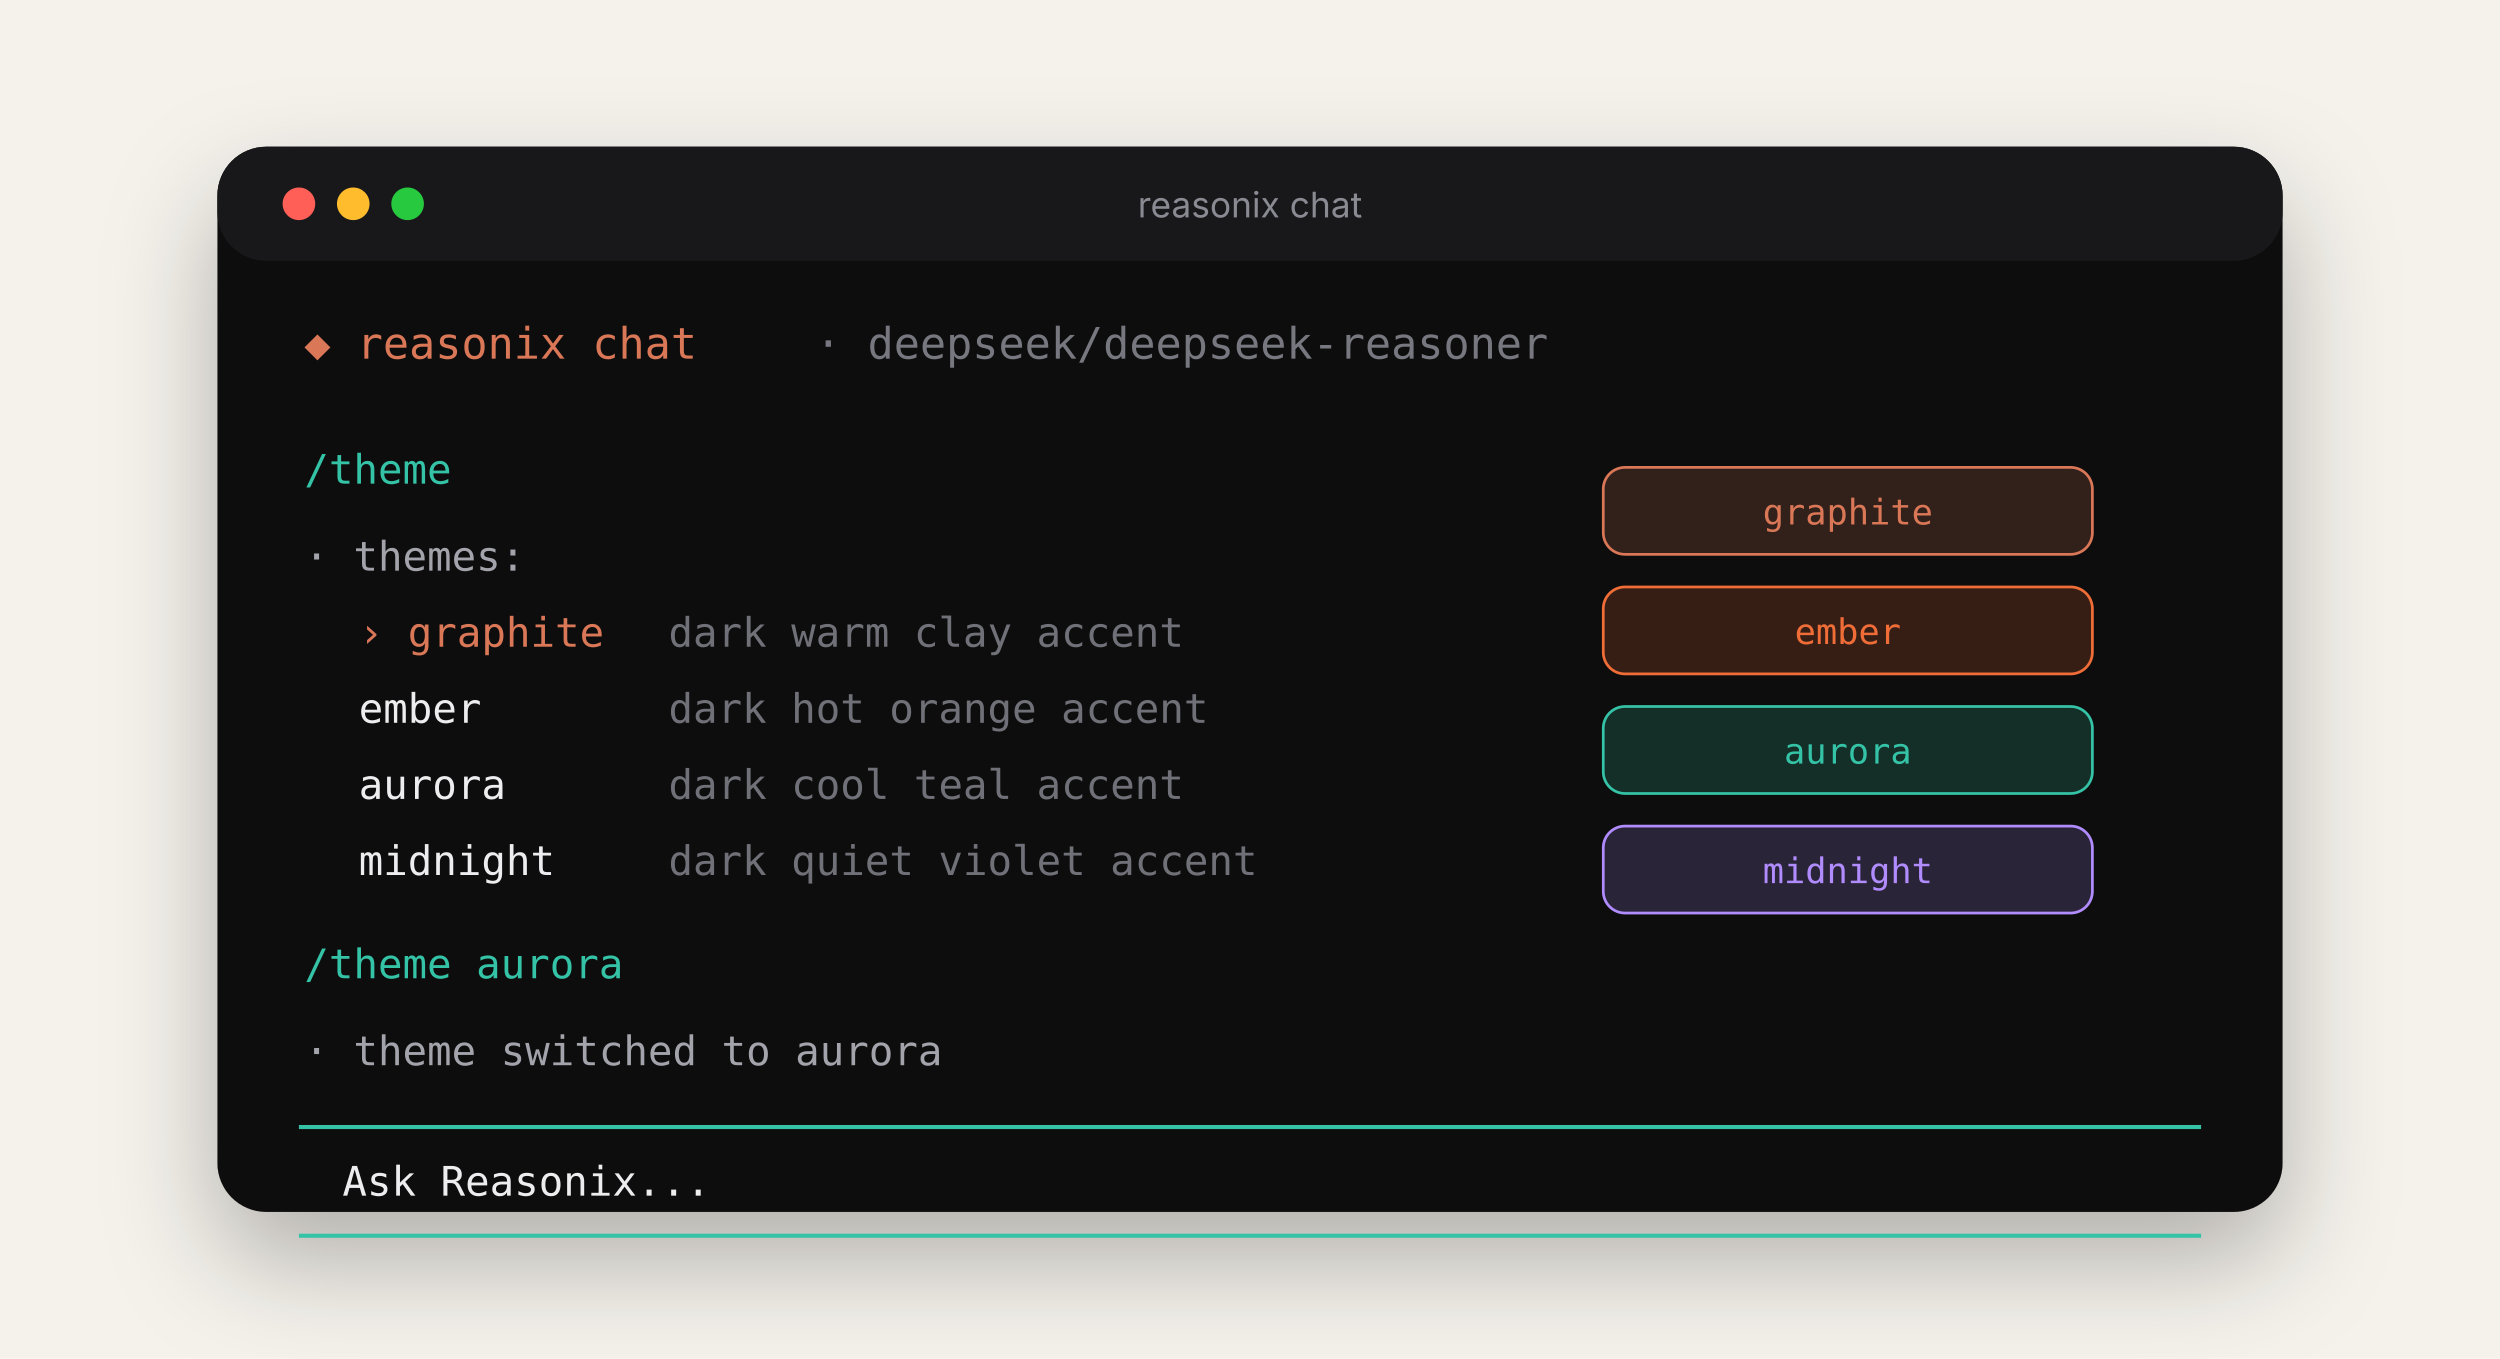
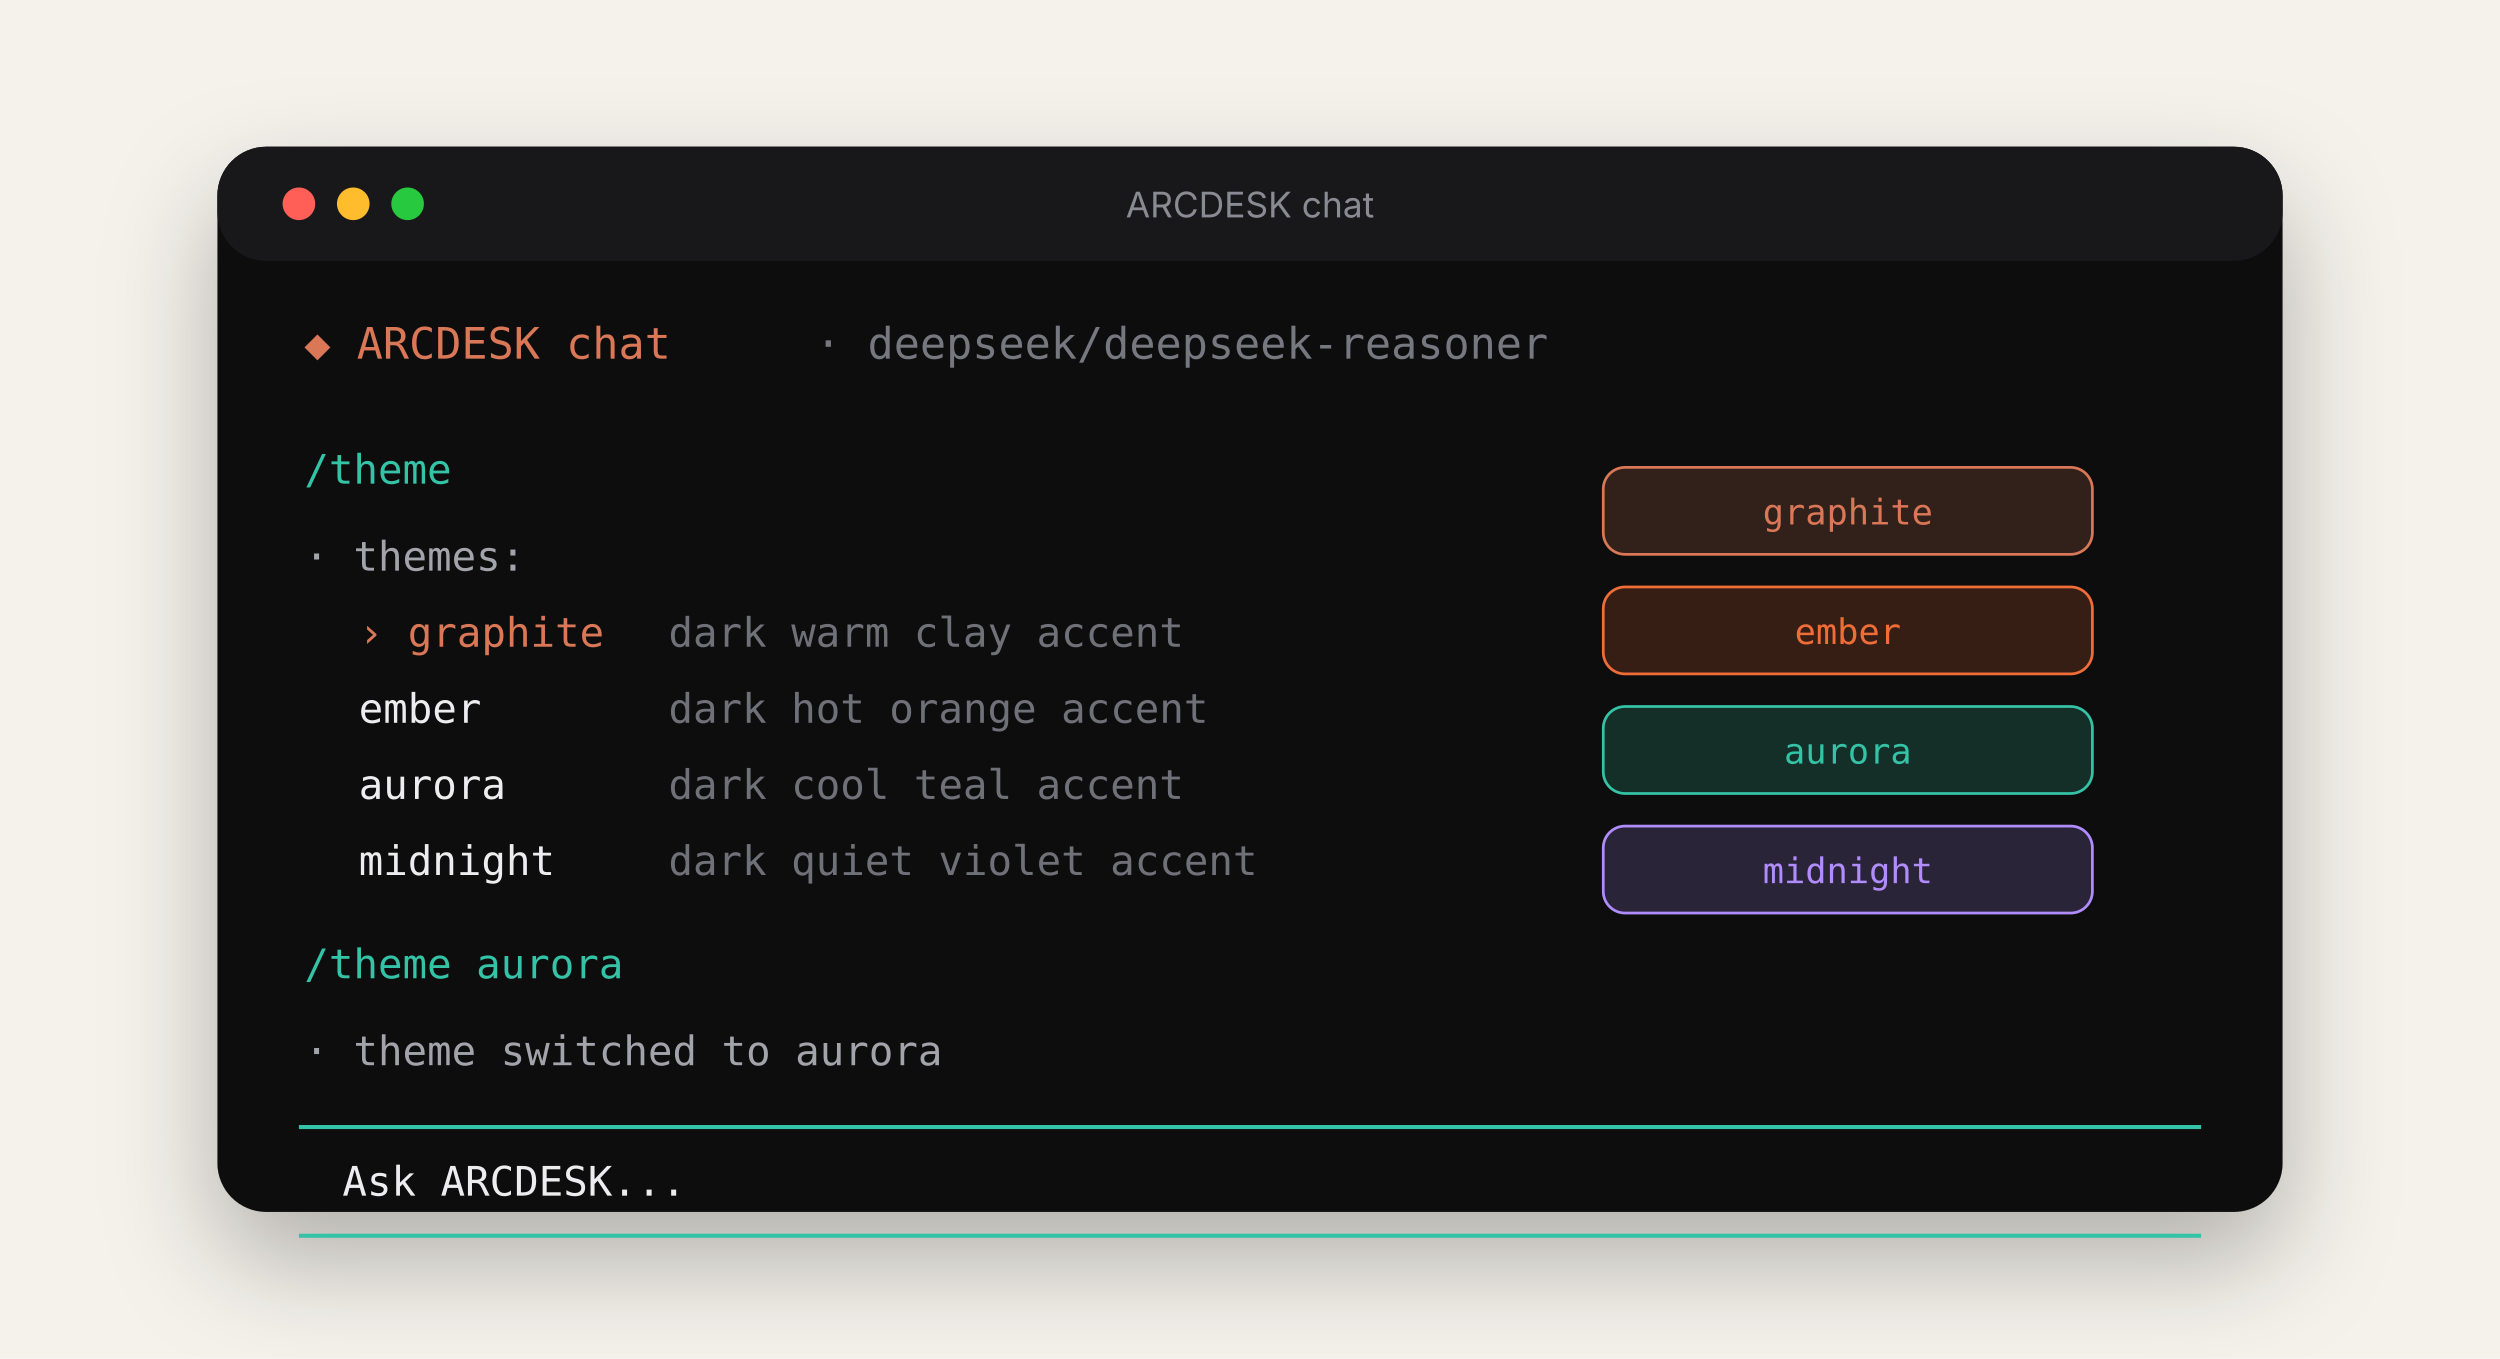
<svg xmlns="http://www.w3.org/2000/svg" width="920" height="500" viewBox="0 0 920 500" role="img" aria-labelledby="title desc">
  <defs>
    <filter id="shadow" x="-20%" y="-20%" width="140%" height="140%">
      <feDropShadow dx="0" dy="18" stdDeviation="20" flood-color="#000" flood-opacity="0.28" />
    </filter>
    <style>
      .mono { font-family: ui-monospace, SFMono-Regular, Menlo, Consolas, monospace; }
      .sans { font-family: -apple-system, BlinkMacSystemFont, "Segoe UI", sans-serif; }
    </style>
  </defs>
  <rect width="920" height="500" fill="#f5f2ec" />
  <rect x="80" y="54" width="760" height="392" rx="18" fill="#0e0e10" filter="url(#shadow)" />
  <rect x="80" y="54" width="760" height="42" rx="18" fill="#18181b" />
  <circle cx="110" cy="75" r="6" fill="#ff5f56" />
  <circle cx="130" cy="75" r="6" fill="#ffbd2e" />
  <circle cx="150" cy="75" r="6" fill="#27c93f" />
-   <text x="460" y="80" fill="#8a8a93" text-anchor="middle" class="sans" font-size="13">reasonix chat</text>
-   <text x="112" y="132" fill="#d97757" class="mono" font-size="16">◆ reasonix chat</text>
+   <text x="460" y="80" fill="#8a8a93" text-anchor="middle" class="sans" font-size="13">ARCDESK chat</text>
+   <text x="112" y="132" fill="#d97757" class="mono" font-size="16">◆ ARCDESK chat</text>
  <text x="300" y="132" fill="#777780" class="mono" font-size="16">· deepseek/deepseek-reasoner</text>
  <text x="112" y="178" fill="#34c3a6" class="mono" font-size="15">/theme</text>
  <text x="112" y="210" fill="#a3a3ab" class="mono" font-size="15">  · themes:</text>
  <text x="132" y="238" fill="#d97757" class="mono" font-size="15">› graphite</text>
  <text x="246" y="238" fill="#707078" class="mono" font-size="15">dark  warm clay accent</text>
  <text x="132" y="266" fill="#ededef" class="mono" font-size="15">  ember</text>
  <text x="246" y="266" fill="#707078" class="mono" font-size="15">dark  hot orange accent</text>
  <text x="132" y="294" fill="#ededef" class="mono" font-size="15">  aurora</text>
  <text x="246" y="294" fill="#707078" class="mono" font-size="15">dark  cool teal accent</text>
  <text x="132" y="322" fill="#ededef" class="mono" font-size="15">  midnight</text>
  <text x="246" y="322" fill="#707078" class="mono" font-size="15">dark  quiet violet accent</text>
  <text x="112" y="360" fill="#34c3a6" class="mono" font-size="15">/theme aurora</text>
  <text x="112" y="392" fill="#a3a3ab" class="mono" font-size="15">  · theme switched to aurora</text>
  <rect x="110" y="414" width="700" height="1.5" fill="#34c3a6" />
-   <text x="126" y="440" fill="#ededef" class="mono" font-size="15">Ask Reasonix...</text>
+   <text x="126" y="440" fill="#ededef" class="mono" font-size="15">Ask ARCDESK...</text>
  <rect x="110" y="454" width="700" height="1.5" fill="#34c3a6" />
  <rect x="590" y="172" width="180" height="32" rx="8" fill="#d97757" fill-opacity="0.18" stroke="#d97757" />
  <text x="680" y="193" fill="#d97757" text-anchor="middle" class="mono" font-size="13">graphite</text>
  <rect x="590" y="216" width="180" height="32" rx="8" fill="#f06d38" fill-opacity="0.18" stroke="#f06d38" />
  <text x="680" y="237" fill="#f06d38" text-anchor="middle" class="mono" font-size="13">ember</text>
  <rect x="590" y="260" width="180" height="32" rx="8" fill="#34c3a6" fill-opacity="0.18" stroke="#34c3a6" />
  <text x="680" y="281" fill="#34c3a6" text-anchor="middle" class="mono" font-size="13">aurora</text>
  <rect x="590" y="304" width="180" height="32" rx="8" fill="#b18cff" fill-opacity="0.18" stroke="#b18cff" />
  <text x="680" y="325" fill="#b18cff" text-anchor="middle" class="mono" font-size="13">midnight</text>
</svg>
